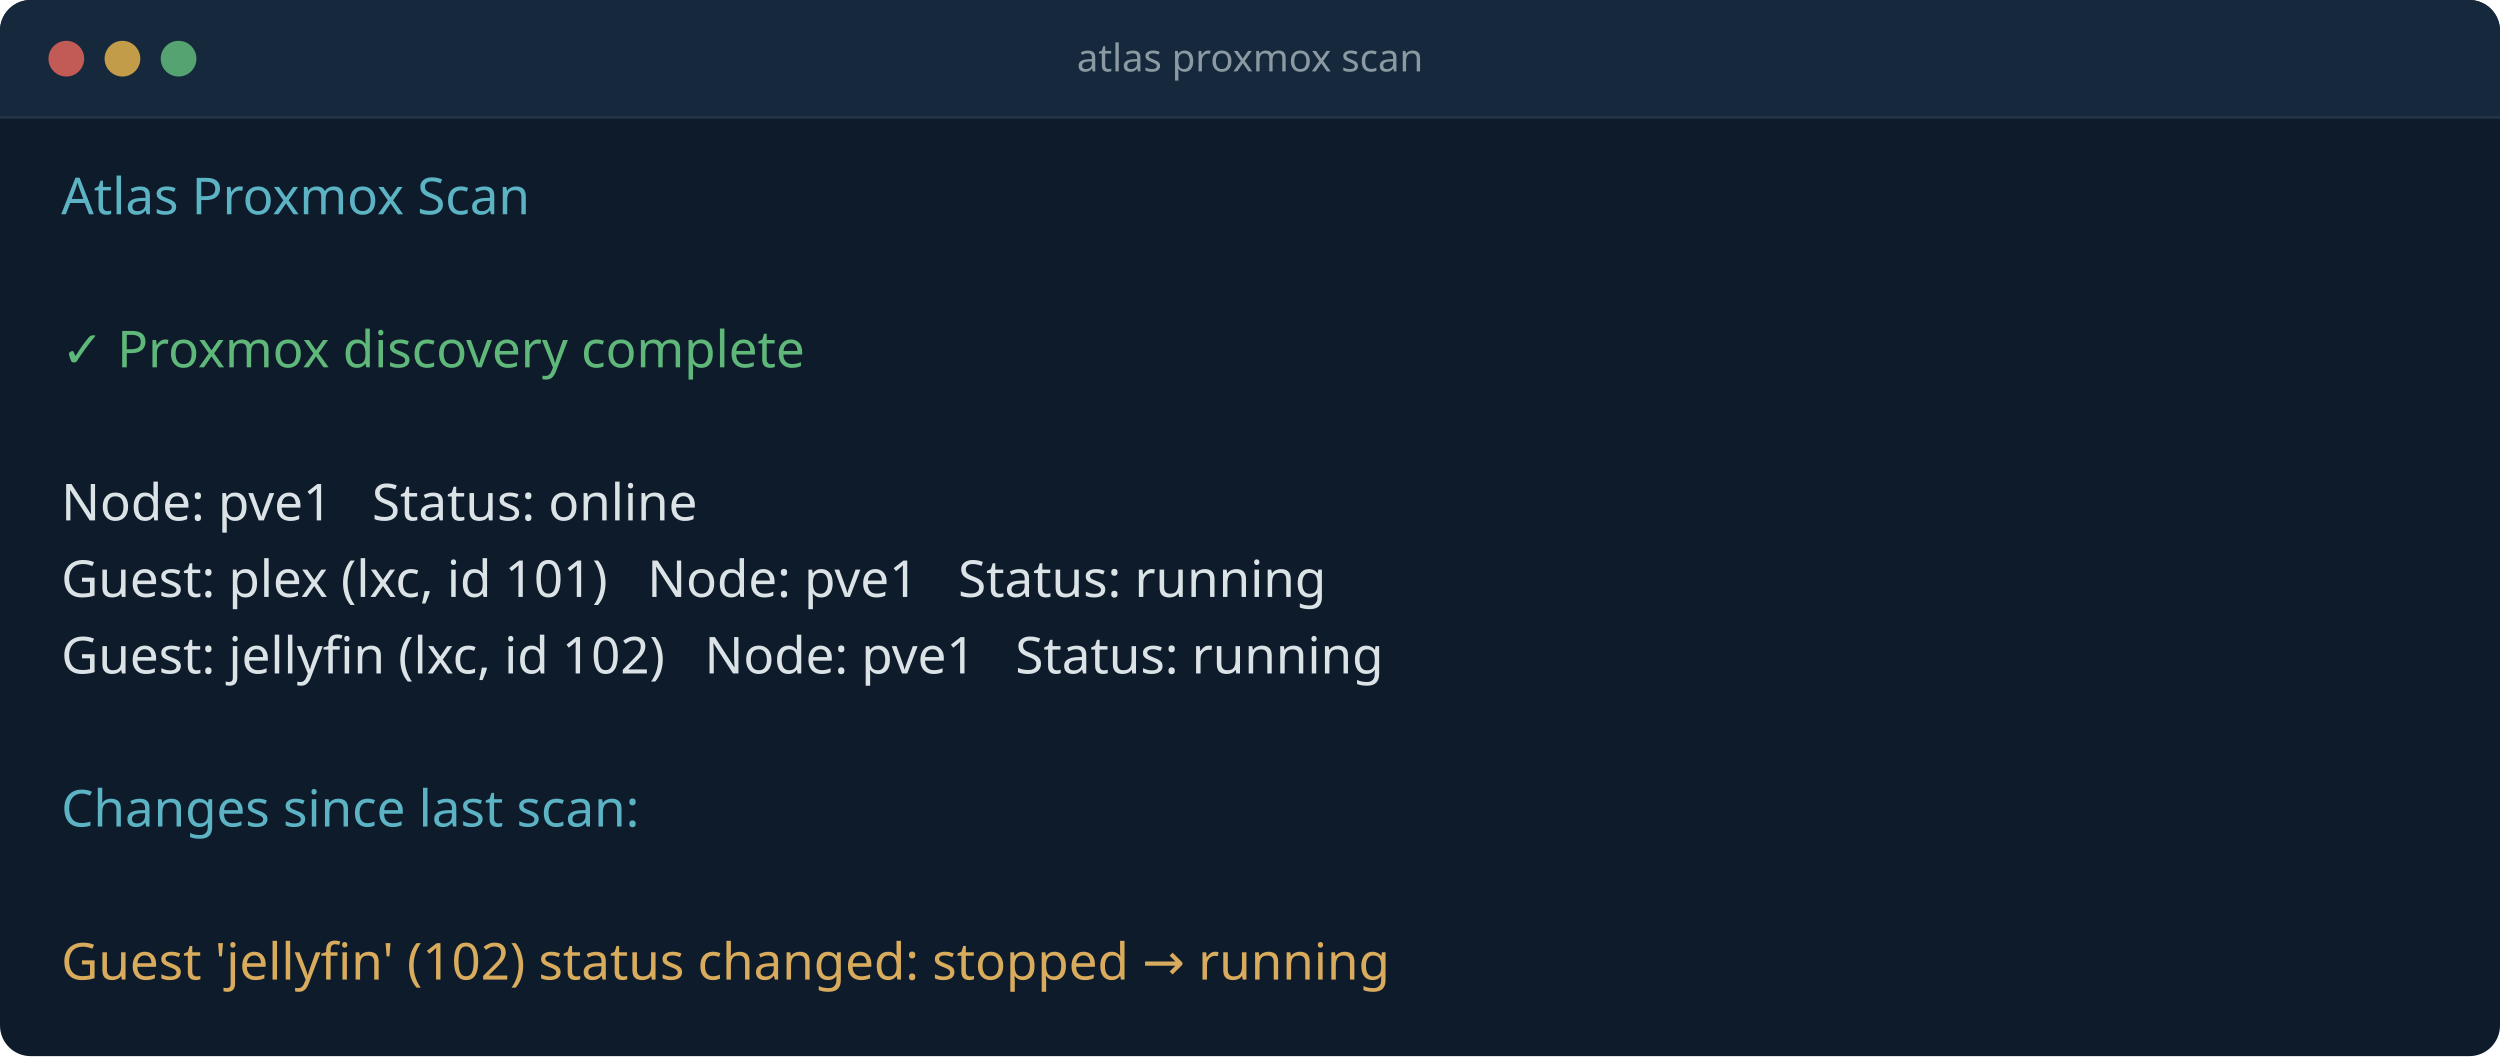
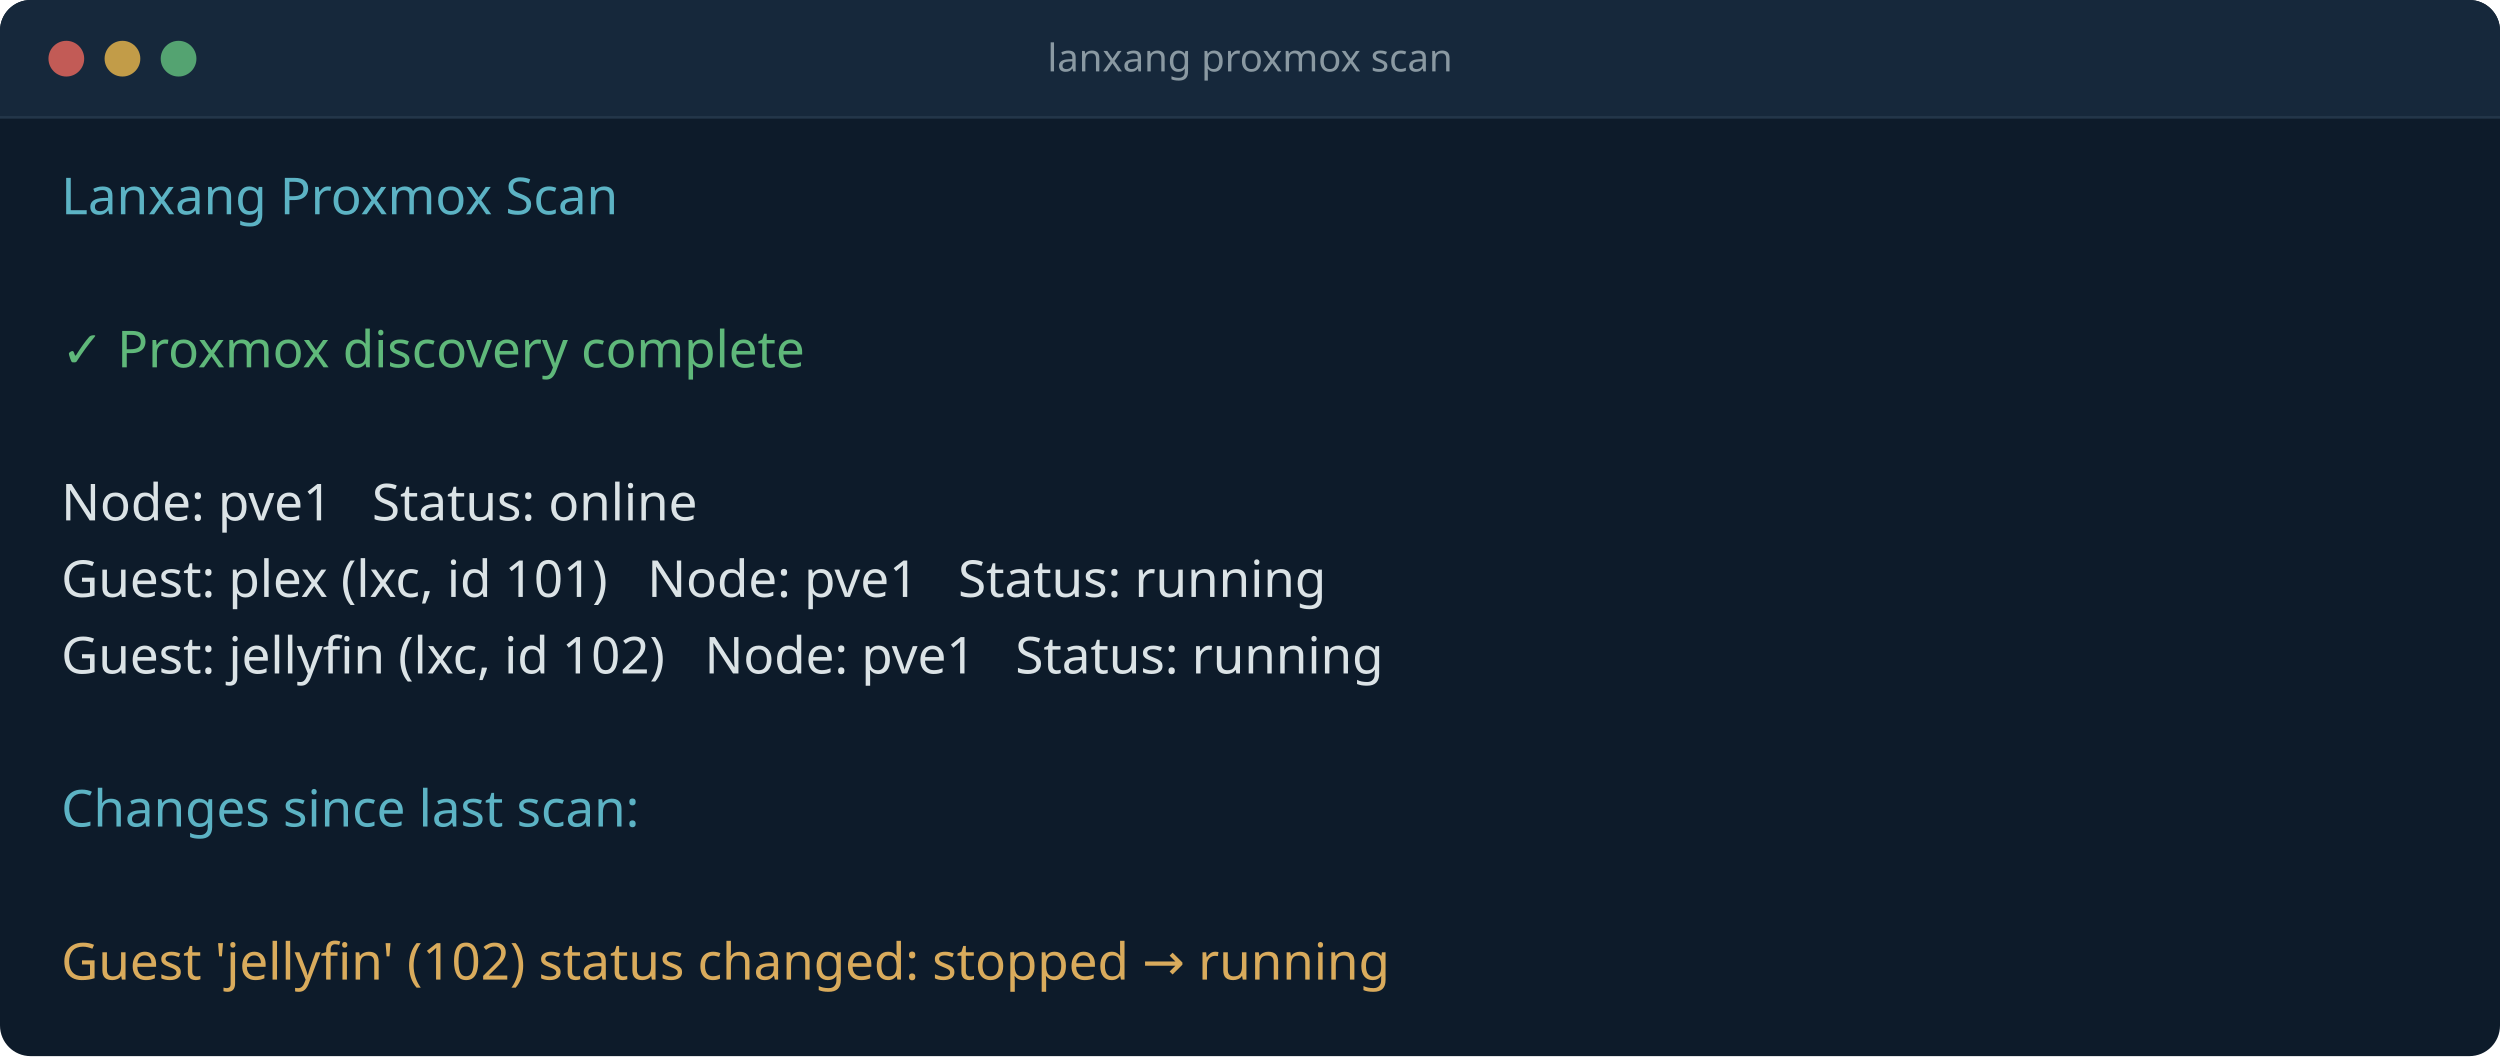
<svg xmlns="http://www.w3.org/2000/svg" width="980" height="414" viewBox="0 0 980 414">
  <rect width="980" height="414" rx="12" fill="#0d1b2a" />
  <path d="M0,12 a12,12 0 0 1 12,-12 h956 a12,12 0 0 1 12,12 v34 h-980 z" fill="#16283b" />
  <line x1="0" y1="46" x2="980" y2="46" stroke="#233649" stroke-width="1" />
  <circle cx="26" cy="23.0" r="7" fill="#e0645a" opacity="0.85" />
  <circle cx="48" cy="23.0" r="7" fill="#e0b04a" opacity="0.85" />
  <circle cx="70" cy="23.0" r="7" fill="#5fb87a" opacity="0.85" />
-   <text x="490.0" y="28.0" text-anchor="middle" font-family="JetBrains Mono" font-size="15" fill="#8a99a2">atlas proxmox scan</text>
-   <text x="24" y="84" font-family="JetBrains Mono" font-size="20" fill="#5cb3c4" xml:space="preserve">Atlas Proxmox Scan</text>
+   <text x="490.0" y="28.0" text-anchor="middle" font-family="JetBrains Mono" font-size="15" fill="#8a99a2">lanxang proxmox scan</text>
+   <text x="24" y="84" font-family="JetBrains Mono" font-size="20" fill="#5cb3c4" xml:space="preserve">Lanxang Proxmox Scan</text>
  <text x="24" y="144" font-family="JetBrains Mono" font-size="20" fill="#5fb87a" xml:space="preserve">✓ Proxmox discovery complete</text>
  <text x="24" y="204" font-family="JetBrains Mono" font-size="20" fill="#dbe3e6" xml:space="preserve">Node: pve1   Status: online</text>
  <text x="24" y="234" font-family="JetBrains Mono" font-size="20" fill="#dbe3e6" xml:space="preserve">Guest: plex (lxc, id 101)   Node: pve1   Status: running</text>
  <text x="24" y="264" font-family="JetBrains Mono" font-size="20" fill="#dbe3e6" xml:space="preserve">Guest: jellyfin (lxc, id 102)   Node: pve1   Status: running</text>
  <text x="24" y="324" font-family="JetBrains Mono" font-size="20" fill="#5cb3c4" xml:space="preserve">Changes since last scan:</text>
  <text x="24" y="384" font-family="JetBrains Mono" font-size="20" fill="#d9ab5c" xml:space="preserve">Guest 'jellyfin' (102) status changed: stopped → running</text>
</svg>
